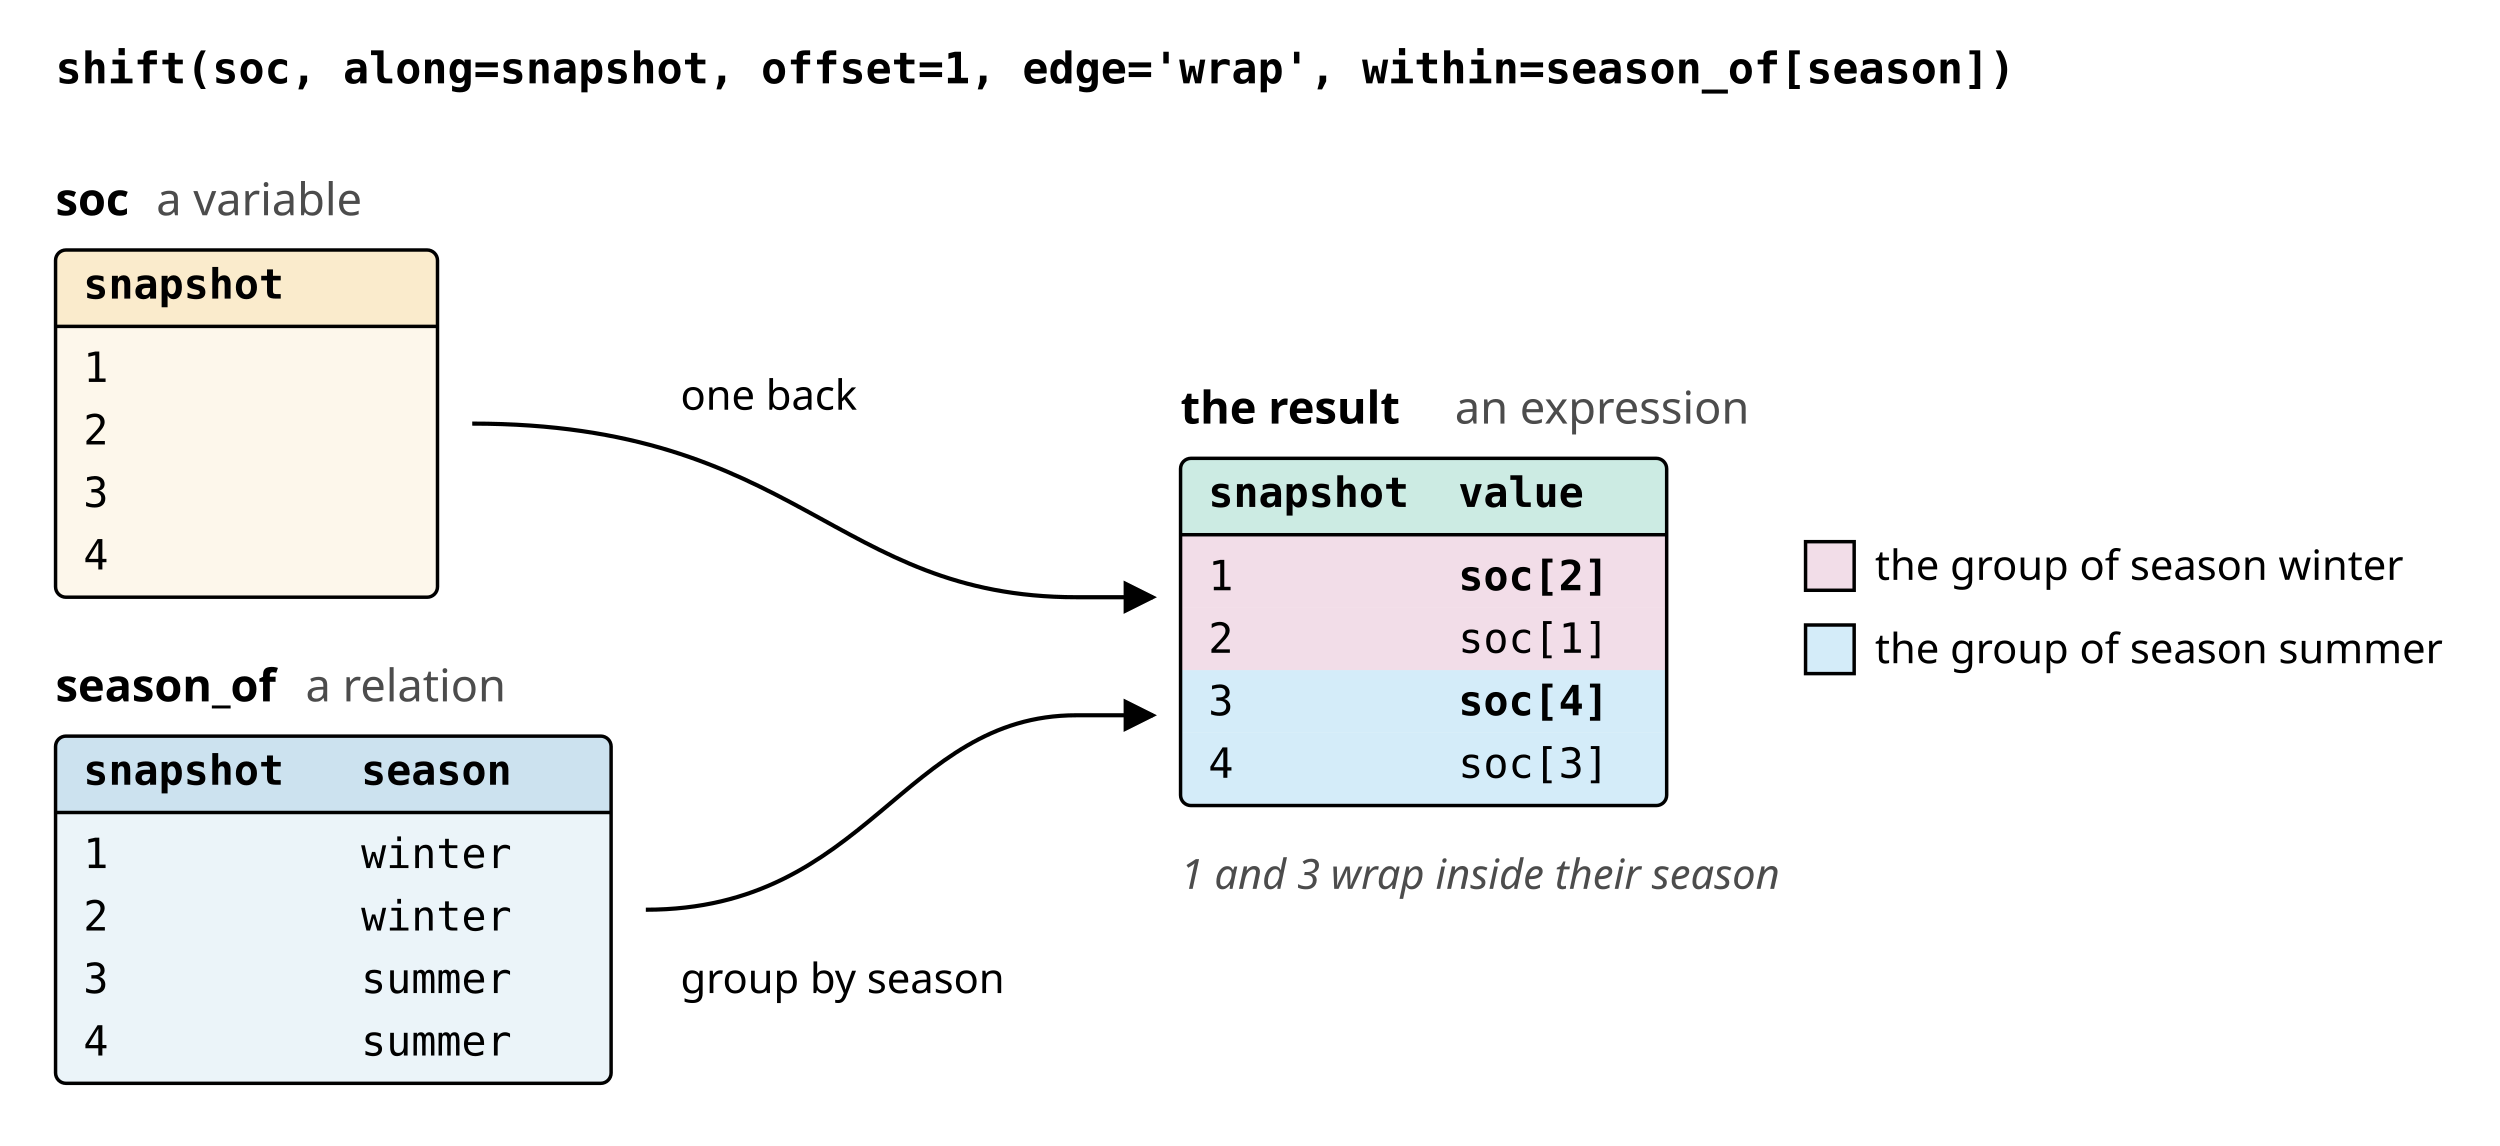
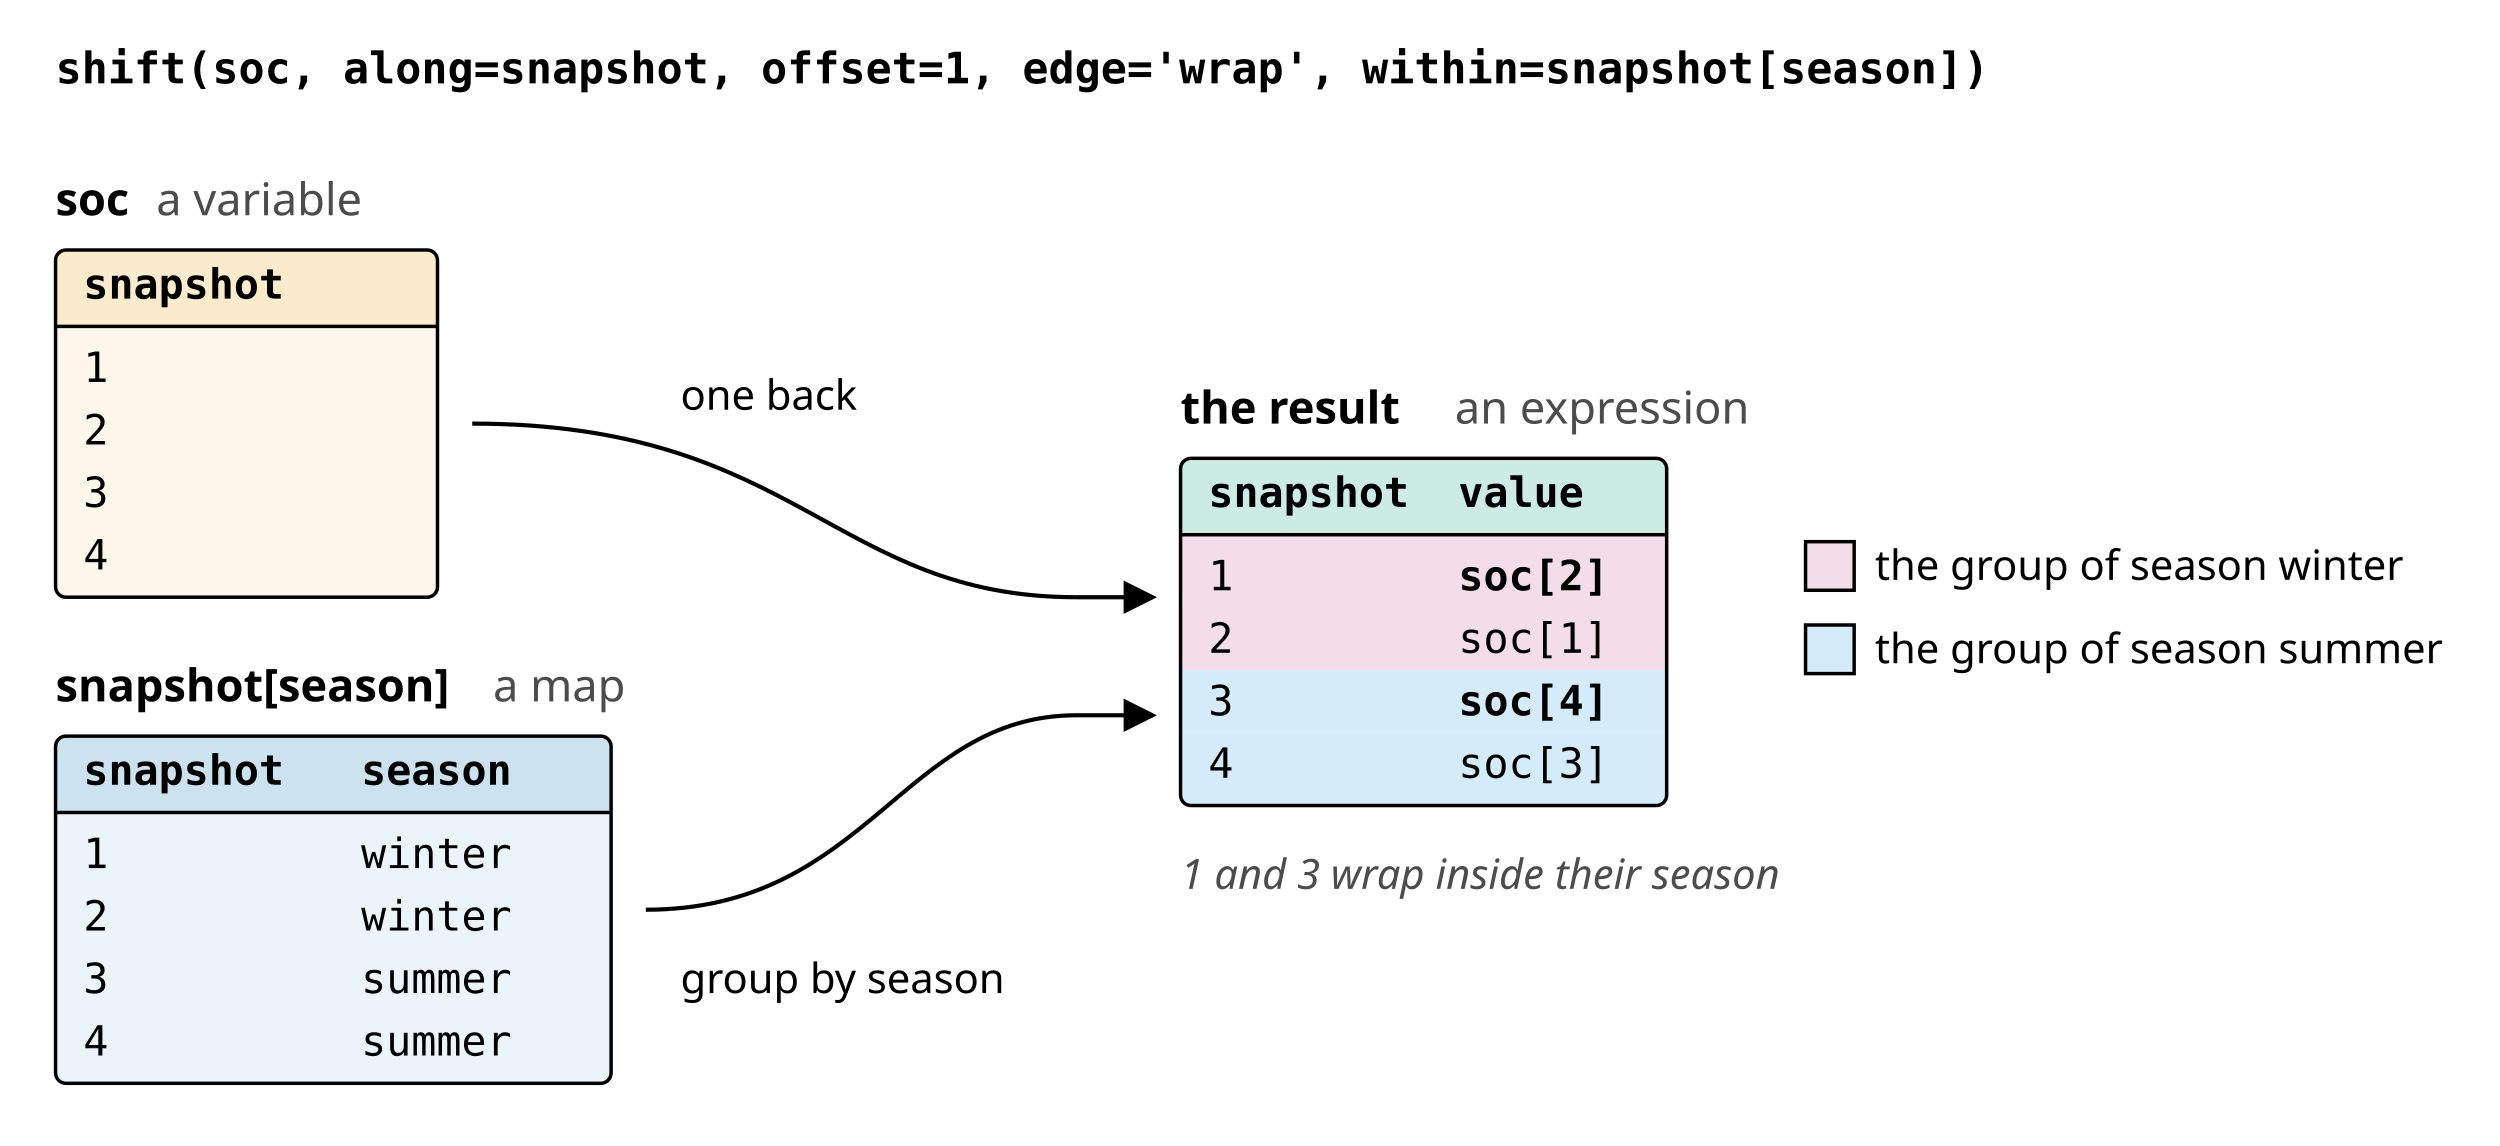
<svg xmlns="http://www.w3.org/2000/svg" viewBox="0 0 720 330" width="720" height="330" style="max-width: 100%; height: auto" role="img" aria-labelledby="osw-t osw-d" font-family="ui-sans-serif, system-ui, sans-serif" font-size="13">
  <defs>
    <marker id="osw-arrow" viewBox="0 0 8 8" refX="7" refY="4" markerWidth="8" markerHeight="8" orient="auto">
      <path d="M0,0 L8,4 L0,8 z" fill="currentColor" />
    </marker>
  </defs>
  <g stroke="none">
    <path d="M16,94 V75 A3,3 0 0 1 19,72 H123 A3,3 0 0 1 126,75 V94 Z" fill="#E69F00" fill-opacity="0.2" />
    <path d="M16,94 H126 V169 A3,3 0 0 1 123,172 H19 A3,3 0 0 1 16,169 Z" fill="#E69F00" fill-opacity="0.08" />
    <path d="M16,234 V215 A3,3 0 0 1 19,212 H173 A3,3 0 0 1 176,215 V234 Z" fill="#0072B2" fill-opacity="0.2" />
    <path d="M16,234 H176 V309 A3,3 0 0 1 173,312 H19 A3,3 0 0 1 16,309 Z" fill="#0072B2" fill-opacity="0.08" />
    <path d="M340,154 V135 A3,3 0 0 1 343,132 H477 A3,3 0 0 1 480,135 V154 Z" fill="#009E73" fill-opacity="0.2" />
    <path d="M340,154 H480 V175 H340 Z" fill="#CC79A7" fill-opacity="0.25" />
    <path d="M340,175 H480 V193 H340 Z" fill="#CC79A7" fill-opacity="0.25" />
    <path d="M340,193 H480 V211 H340 Z" fill="#56B4E9" fill-opacity="0.25" />
    <path d="M340,211 H480 V229 A3,3 0 0 1 477,232 H343 A3,3 0 0 1 340,229 Z" fill="#56B4E9" fill-opacity="0.25" />
  </g>
-   <text x="16" y="24" fill="currentColor" font-family="ui-monospace, SFMono-Regular, Menlo, monospace" font-size="12.5" font-weight="bold">shift(soc, along=snapshot, offset=1, edge='wrap', within=season_of[season])</text>
+   <text x="16" y="24" fill="currentColor" font-family="ui-monospace, SFMono-Regular, Menlo, monospace" font-size="12.5" font-weight="bold">shift(soc, along=snapshot, offset=1, edge='wrap', within=snapshot[season])</text>
  <text x="16" y="62" font-weight="bold" fill="currentColor">soc</text>
  <text x="45" y="62" fill="currentColor" fill-opacity="0.7">a variable</text>
  <g fill="currentColor" font-family="ui-monospace, SFMono-Regular, Menlo, monospace" font-size="12">
    <text x="24" y="86" font-weight="bold">snapshot</text>
    <text x="24" y="110">1</text>
    <text x="24" y="128">2</text>
    <text x="24" y="146">3</text>
    <text x="24" y="164">4</text>
  </g>
  <g fill="none" stroke="currentColor" stroke-width="1">
    <rect x="16" y="72" width="110" height="100" rx="3" />
    <line x1="16" y1="94" x2="126" y2="94" />
  </g>
-   <text x="16" y="202" font-weight="bold" fill="currentColor">season_of</text>
-   <text x="88" y="202" fill="currentColor" fill-opacity="0.7">a relation</text>
+   <text x="16" y="202" font-weight="bold" fill="currentColor">snapshot[season]</text>
+   <text x="142" y="202" fill="currentColor" fill-opacity="0.7">a map</text>
  <g fill="currentColor" font-family="ui-monospace, SFMono-Regular, Menlo, monospace" font-size="12">
    <text x="24" y="226" font-weight="bold">snapshot</text>
    <text x="104" y="226" font-weight="bold">season</text>
    <text x="24" y="250">1</text>
    <text x="104" y="250">winter</text>
    <text x="24" y="268">2</text>
    <text x="104" y="268">winter</text>
    <text x="24" y="286">3</text>
    <text x="104" y="286">summer</text>
    <text x="24" y="304">4</text>
    <text x="104" y="304">summer</text>
  </g>
  <g fill="none" stroke="currentColor" stroke-width="1">
    <rect x="16" y="212" width="160" height="100" rx="3" />
    <line x1="16" y1="234" x2="176" y2="234" />
  </g>
  <text x="340" y="122" font-weight="bold" fill="currentColor">the result</text>
  <text x="419" y="122" fill="currentColor" fill-opacity="0.7">an expression</text>
  <g fill="currentColor" font-family="ui-monospace, SFMono-Regular, Menlo, monospace" font-size="12">
    <text x="348" y="146" font-weight="bold">snapshot</text>
    <text x="420" y="146" font-weight="bold">value</text>
    <text x="348" y="170">1</text>
    <text x="420" y="170" font-weight="bold">soc[2]</text>
    <text x="348" y="188">2</text>
    <text x="420" y="188">soc[1]</text>
    <text x="348" y="206">3</text>
    <text x="420" y="206" font-weight="bold">soc[4]</text>
    <text x="348" y="224">4</text>
    <text x="420" y="224">soc[3]</text>
  </g>
  <g fill="none" stroke="currentColor" stroke-width="1">
    <rect x="340" y="132" width="140" height="100" rx="3" />
    <line x1="340" y1="154" x2="480" y2="154" />
  </g>
  <g stroke="currentColor" fill="none" stroke-width="1.2" marker-end="url(#osw-arrow)">
    <path d="M136,122 C230,122 240,172 310,172 H332" />
    <path d="M186,262 C250,262 260,206 310,206 H332" />
  </g>
  <g fill="currentColor" font-size="12">
    <text x="196" y="118">one back</text>
    <text x="196" y="286">group by season</text>
  </g>
  <text x="340" y="256" fill="currentColor" font-size="12" font-style="italic" fill-opacity="0.7">1 and 3 wrap inside their season</text>
  <rect x="520" y="156" width="14" height="14" fill="#CC79A7" fill-opacity="0.25" stroke="currentColor" stroke-width="1" />
  <text x="540" y="167" fill="currentColor" font-size="12">the group of season winter</text>
  <rect x="520" y="180" width="14" height="14" fill="#56B4E9" fill-opacity="0.25" stroke="currentColor" stroke-width="1" />
  <text x="540" y="191" fill="currentColor" font-size="12">the group of season summer</text>
</svg>
